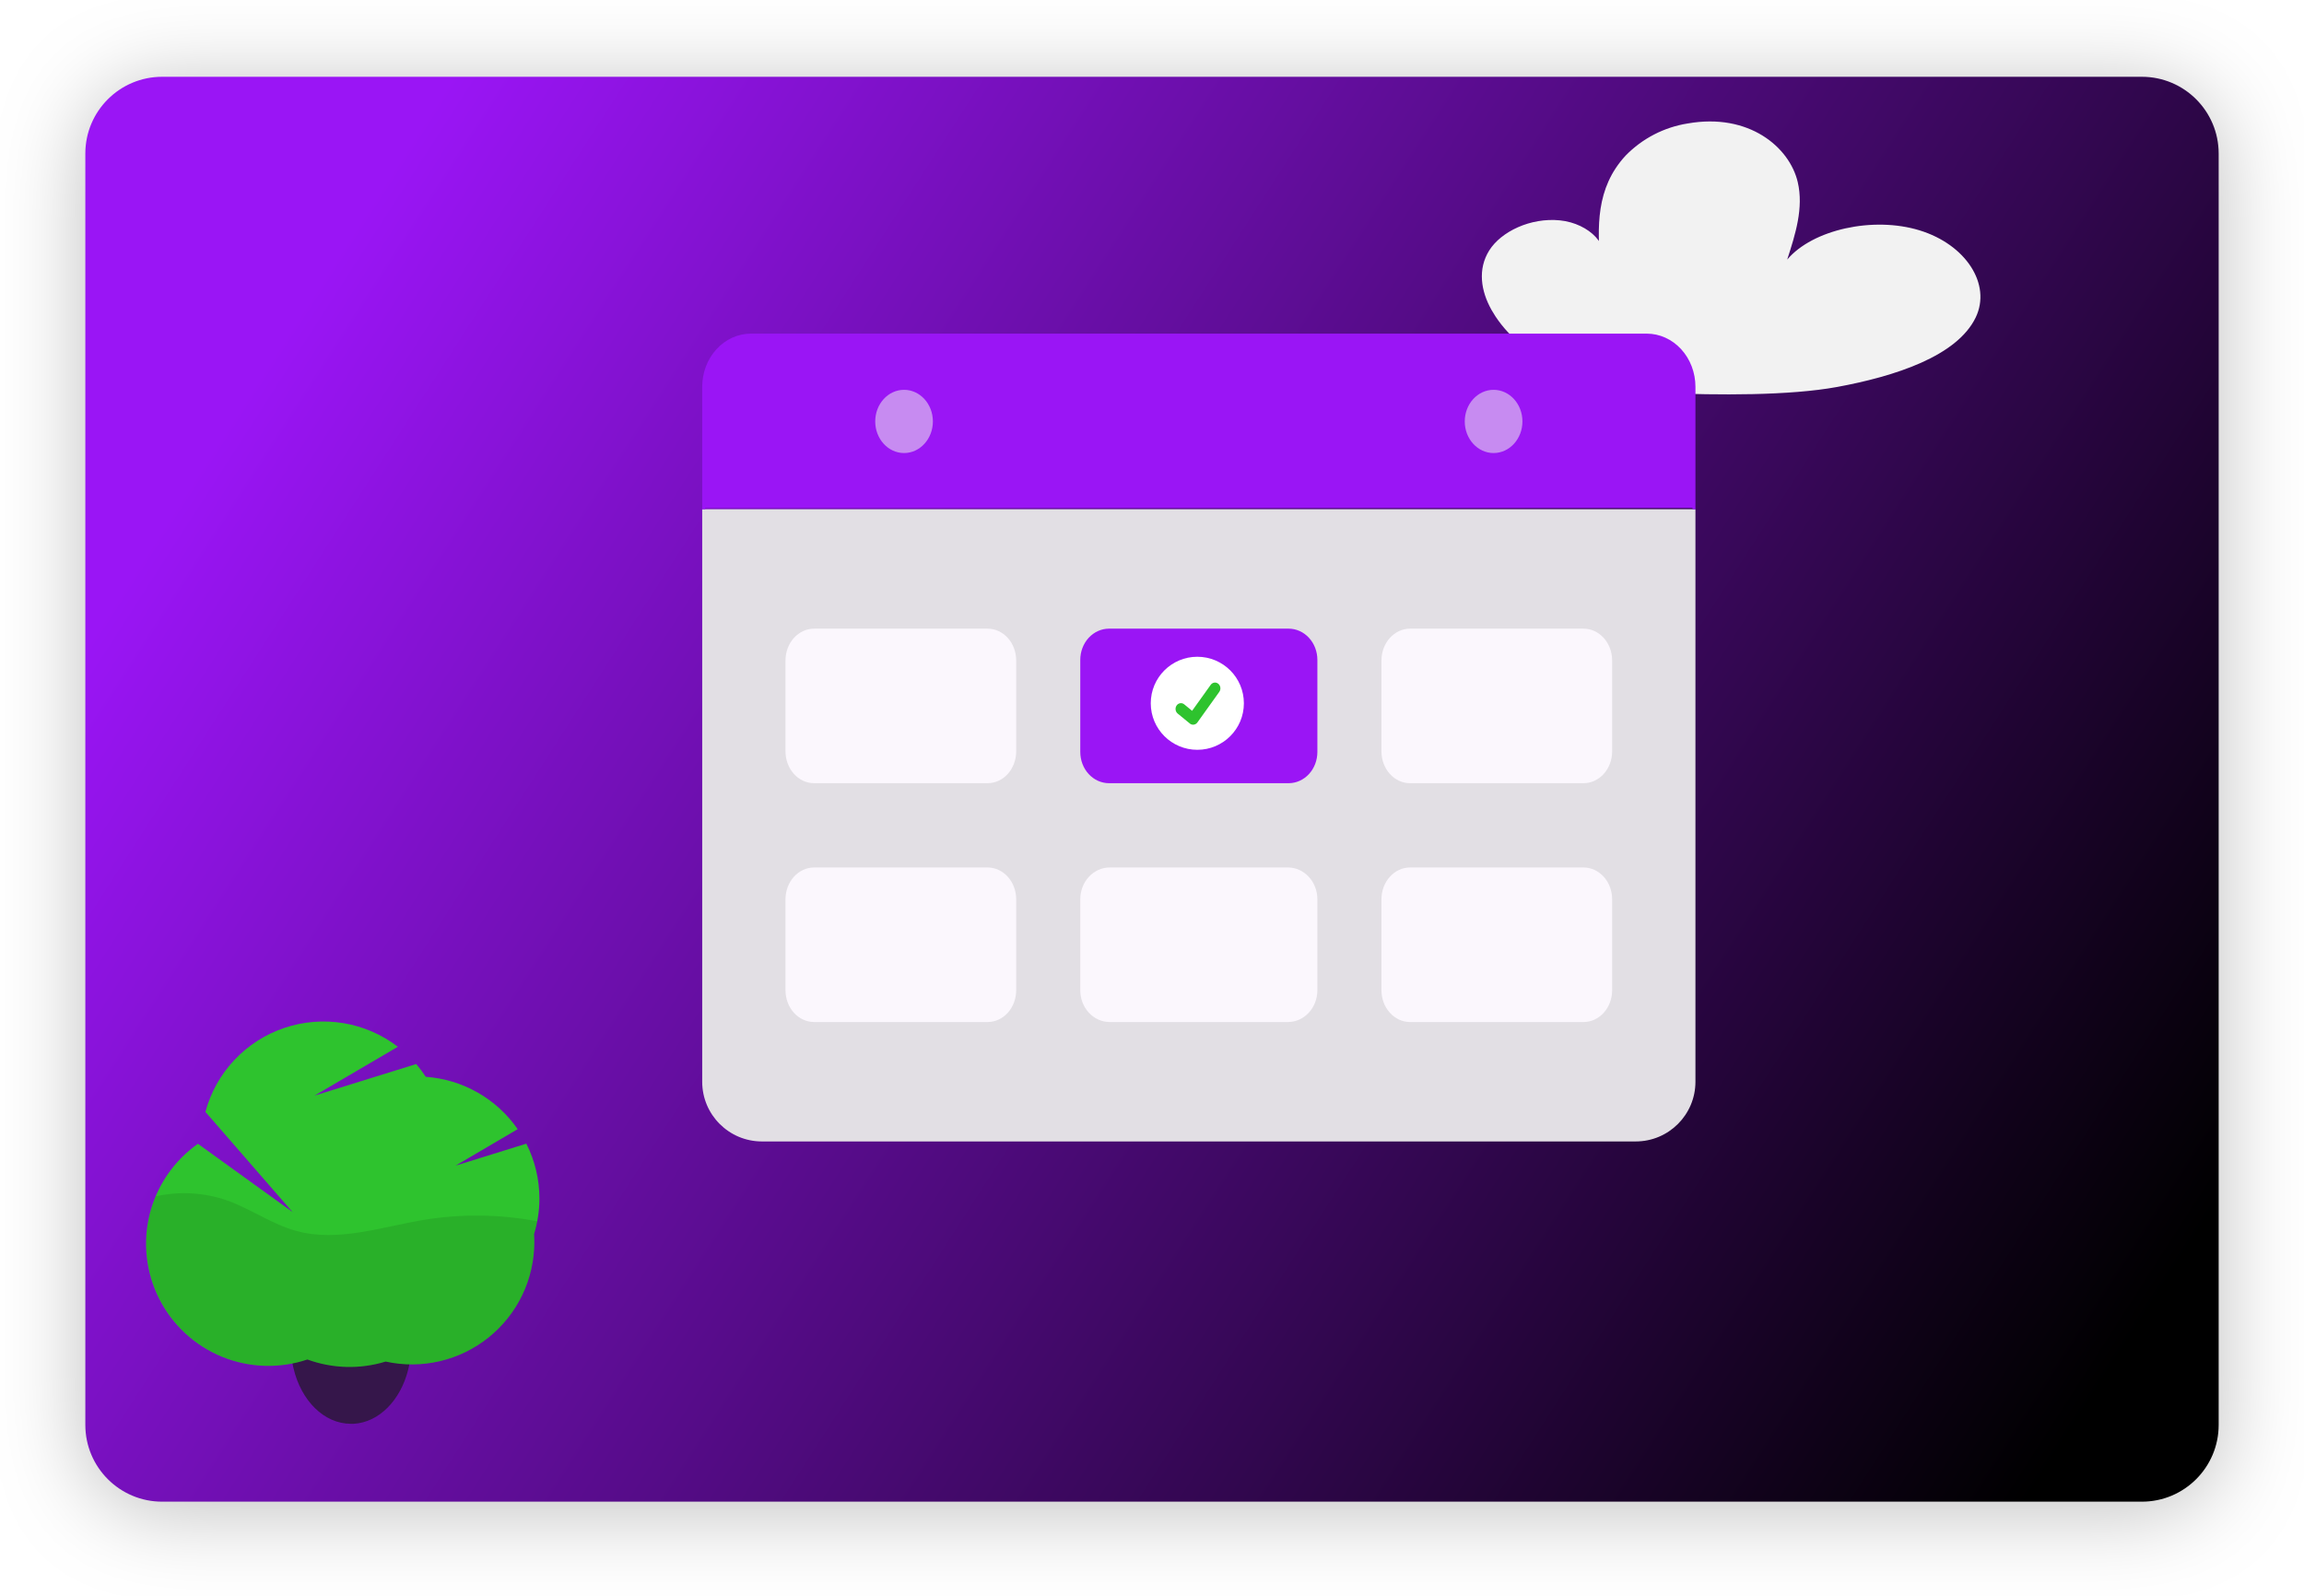
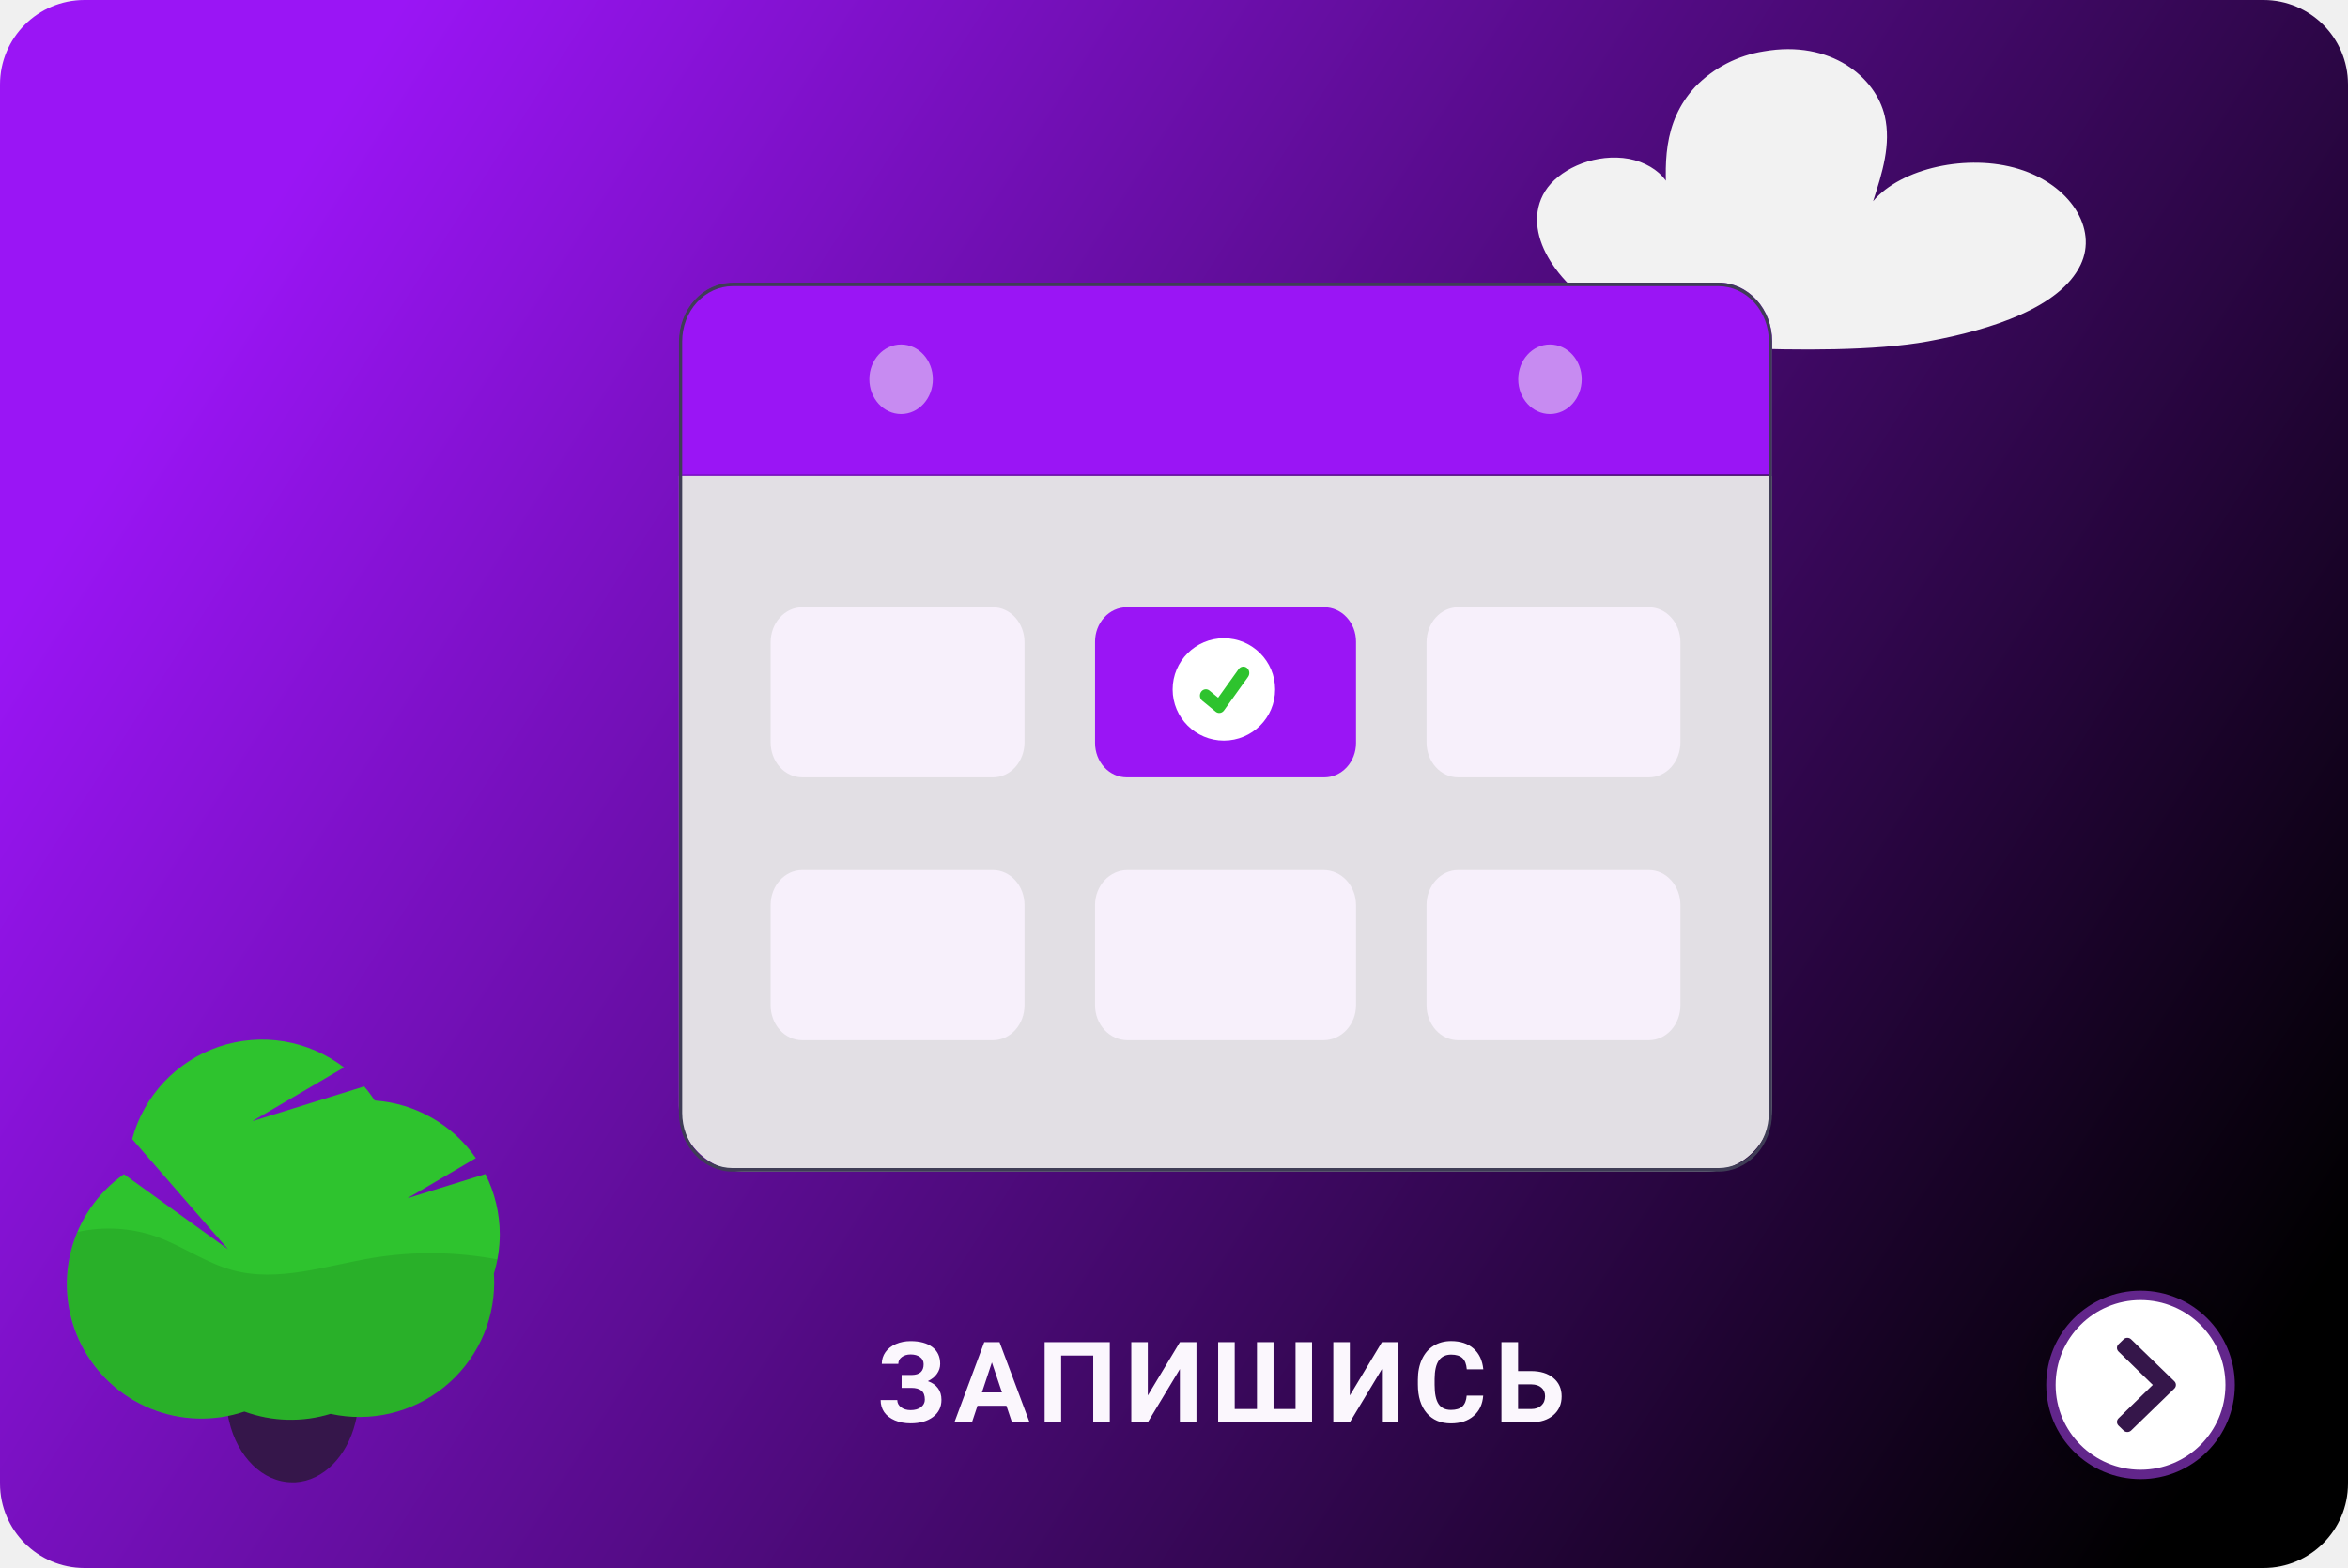
- <svg xmlns="http://www.w3.org/2000/svg" width="270" height="187" viewBox="0 0 270 187" fill="none">
-   <rect width="270" height="187" fill="#E5E5E5" />
-   <g id="Desktop - 1">
-     <rect width="1440" height="1446" transform="translate(-500 -324)" fill="#FBF7FD" />
-     <g id="Main" filter="url(#filter0_d)">
-       <rect x="-9" y="-253" width="814" height="1013" rx="5" fill="white" />
-       <g id="Book Card" filter="url(#filter1_d)">
-         <rect id="gradient" x="10" y="9" width="250" height="167" rx="9" fill="url(#paint0_linear)" />
-         <g id="tree">
-           <path id="Vector" d="M48.171 157.661C48.177 158.477 48.097 159.292 47.933 160.091C47.899 160.242 47.866 160.389 47.832 160.532C46.942 164.098 44.431 166.707 41.436 166.874C41.336 166.874 41.235 166.874 41.13 166.874C37.963 166.874 35.285 164.143 34.4 160.382C34.376 160.282 34.354 160.182 34.33 160.082C34.162 159.283 34.078 158.468 34.08 157.652C34.08 152.557 37.237 148.429 41.13 148.429C45.023 148.429 48.171 152.567 48.171 157.661Z" fill="#35164A" />
-           <path id="Vector_2" d="M63.213 140.48C63.214 138.243 62.688 136.038 61.678 134.041L53.384 136.619L60.664 132.341C59.444 130.578 57.843 129.111 55.979 128.05C54.115 126.988 52.037 126.358 49.897 126.207C49.555 125.684 49.18 125.183 48.773 124.709L36.853 128.413L46.625 122.684C44.757 121.251 42.565 120.3 40.242 119.916C37.92 119.531 35.538 119.725 33.308 120.479C31.078 121.234 29.068 122.526 27.457 124.242C25.846 125.958 24.683 128.044 24.072 130.316L34.276 142.05L23.196 134.056C20.382 136.037 18.375 138.966 17.544 142.304C16.713 145.643 17.112 149.169 18.669 152.237C20.226 155.306 22.837 157.712 26.023 159.015C29.21 160.319 32.759 160.432 36.023 159.335C38.971 160.414 42.191 160.5 45.193 159.579C47.286 160.038 49.457 160.023 51.544 159.535C53.632 159.046 55.583 158.096 57.254 156.755C58.925 155.413 60.275 153.715 61.203 151.783C62.131 149.852 62.614 147.738 62.616 145.596C62.616 145.276 62.604 144.962 62.583 144.642C62.997 143.293 63.209 141.891 63.213 140.48Z" fill="#2EC32E" />
-           <path id="Vector_3" opacity="0.1" d="M62.965 143.137C58.586 142.308 54.095 142.251 49.696 142.968C44.718 143.793 39.629 145.603 34.76 144.28C31.896 143.502 29.428 141.706 26.645 140.702C23.949 139.764 21.045 139.594 18.258 140.211C17.195 142.749 16.886 145.54 17.368 148.249C17.85 150.959 19.103 153.472 20.976 155.488C22.85 157.505 25.265 158.94 27.934 159.621C30.602 160.303 33.41 160.202 36.023 159.33C38.97 160.411 42.191 160.498 45.193 159.579C47.286 160.038 49.457 160.023 51.544 159.535C53.631 159.046 55.583 158.096 57.254 156.755C58.925 155.413 60.275 153.715 61.203 151.783C62.131 149.852 62.614 147.738 62.616 145.596C62.616 145.276 62.604 144.962 62.583 144.642C62.738 144.148 62.866 143.646 62.965 143.137Z" fill="black" />
-         </g>
-         <path id="coud" d="M194.725 46.054C186.344 45.706 178.709 42.326 175.255 37.089C175.093 36.844 174.941 36.596 174.798 36.343C173.537 34.112 173.143 31.547 174.522 29.349C175.901 27.15 179.348 25.48 182.804 25.827C186.26 26.174 188.963 28.931 187.532 31.113C187.215 26.703 186.95 22.069 190.508 18.23C192.467 16.224 195.022 14.905 197.792 14.468C204.961 13.208 209.721 17.259 210.674 21.347C211.377 24.367 210.406 27.435 209.438 30.423C212.42 26.899 219.511 25.331 224.945 26.996C230.378 28.66 233.389 33.321 231.533 37.195C229.347 41.752 222.06 44.108 215.291 45.353C209.7 46.382 201.319 46.327 194.725 46.054Z" fill="#F2F2F2" />
-         <g id="caendar">
-           <path id="Rectangle 4" d="M82.289 59.684H198.685V126.781C198.685 130.647 195.551 133.781 191.685 133.781H89.289C85.423 133.781 82.289 130.647 82.289 126.781V59.684Z" fill="#E2DFE4" />
-           <path id="Vector_4" d="M198.685 45.334V59.684H198.339V59.532H82.635V59.684H82.289V45.334C82.291 43.681 82.892 42.097 83.963 40.929C85.032 39.761 86.483 39.104 87.997 39.102H192.978C194.491 39.104 195.942 39.761 197.012 40.929C198.082 42.097 198.684 43.681 198.685 45.334Z" fill="#9A15F5" />
-           <path id="Vector_5" d="M105.944 53.098C107.81 53.098 109.323 51.439 109.323 49.393C109.323 47.347 107.81 45.688 105.944 45.688C104.078 45.688 102.565 47.347 102.565 49.393C102.565 51.439 104.078 53.098 105.944 53.098Z" fill="#C78BF1" />
-           <path id="Vector_6" d="M175.03 53.098C176.897 53.098 178.41 51.439 178.41 49.393C178.41 47.347 176.897 45.688 175.03 45.688C173.164 45.688 171.651 47.347 171.651 49.393C171.651 51.439 173.164 53.098 175.03 53.098Z" fill="#C78BF1" />
-           <path id="Vector_7" d="M151.015 91.793H129.959C129.067 91.792 128.212 91.406 127.581 90.722C126.951 90.037 126.596 89.108 126.595 88.139V77.334C126.596 76.365 126.951 75.436 127.581 74.752C128.212 74.067 129.067 73.681 129.959 73.68H151.015C151.907 73.681 152.762 74.067 153.393 74.752C154.024 75.436 154.379 76.365 154.38 77.334V88.139C154.379 89.108 154.024 90.037 153.393 90.722C152.762 91.406 151.907 91.792 151.015 91.793Z" fill="#9A15F5" />
-           <path id="Vector_8" d="M150.938 119.785H130.036C129.124 119.784 128.249 119.392 127.604 118.694C126.959 117.997 126.596 117.052 126.595 116.066V105.391C126.596 104.405 126.959 103.46 127.604 102.763C128.249 102.066 129.124 101.673 130.036 101.672H150.938C151.851 101.673 152.725 102.066 153.371 102.763C154.016 103.46 154.379 104.405 154.38 105.391V116.066C154.379 117.052 154.016 117.997 153.371 118.694C152.725 119.392 151.851 119.784 150.938 119.785Z" fill="#FBF7FD" />
-           <path id="Vector_9" d="M115.737 119.785H95.4C94.512 119.784 93.661 119.392 93.033 118.694C92.406 117.997 92.052 117.052 92.051 116.066V105.391C92.052 104.405 92.406 103.46 93.033 102.763C93.661 102.066 94.512 101.673 95.4 101.672H115.737C116.625 101.673 117.476 102.066 118.104 102.763C118.731 103.46 119.084 104.405 119.085 105.391V116.066C119.084 117.052 118.731 117.997 118.104 118.694C117.476 119.392 116.625 119.784 115.737 119.785Z" fill="#FBF7FD" />
-           <path id="Vector_10" d="M115.737 91.793H95.4C94.512 91.792 93.661 91.4 93.033 90.703C92.406 90.005 92.052 89.06 92.051 88.074V77.399C92.052 76.413 92.406 75.468 93.033 74.771C93.661 74.074 94.512 73.681 95.4 73.68H115.737C116.625 73.681 117.476 74.074 118.104 74.771C118.731 75.468 119.084 76.413 119.085 77.399V88.074C119.084 89.06 118.731 90.005 118.104 90.703C117.476 91.4 116.625 91.792 115.737 91.793Z" fill="#FBF7FD" />
-           <path id="Vector_11" d="M185.575 119.785H165.237C164.349 119.784 163.498 119.392 162.871 118.694C162.243 117.997 161.89 117.052 161.889 116.066V105.391C161.89 104.405 162.243 103.46 162.871 102.763C163.498 102.066 164.349 101.673 165.237 101.672H185.575C186.462 101.673 187.313 102.066 187.941 102.763C188.569 103.46 188.922 104.405 188.923 105.391V116.066C188.922 117.052 188.569 117.997 187.941 118.694C187.313 119.392 186.462 119.784 185.575 119.785Z" fill="#FBF7FD" />
-           <path id="Vector_12" d="M185.575 91.793H165.237C164.349 91.792 163.498 91.4 162.871 90.703C162.243 90.005 161.89 89.06 161.889 88.074V77.399C161.89 76.413 162.243 75.468 162.871 74.771C163.498 74.074 164.349 73.681 165.237 73.68H185.575C186.462 73.681 187.313 74.074 187.941 74.771C188.569 75.468 188.922 76.413 188.923 77.399V88.074C188.922 89.06 188.569 90.005 187.941 90.703C187.313 91.4 186.462 91.792 185.575 91.793Z" fill="#FBF7FD" />
-           <path id="Vector_13" d="M140.311 87.879C143.325 87.879 145.767 85.438 145.767 82.426C145.767 79.415 143.325 76.974 140.311 76.974C137.298 76.974 134.855 79.415 134.855 82.426C134.855 85.438 137.298 87.879 140.311 87.879Z" fill="white" />
-           <path id="Vector_14" d="M139.817 84.937C139.68 84.938 139.548 84.89 139.438 84.803L139.432 84.797L138.007 83.629C137.874 83.519 137.787 83.358 137.765 83.179C137.742 83.001 137.787 82.821 137.89 82.678C137.992 82.535 138.143 82.442 138.309 82.418C138.475 82.394 138.644 82.443 138.777 82.552L139.7 83.31L141.88 80.263C141.931 80.192 141.994 80.133 142.066 80.089C142.138 80.044 142.217 80.015 142.3 80.004C142.382 79.992 142.466 79.998 142.546 80.021C142.627 80.044 142.702 80.084 142.768 80.138C142.901 80.247 142.988 80.409 143.01 80.587C143.032 80.766 142.987 80.946 142.885 81.089L140.32 84.673C140.261 84.755 140.185 84.822 140.097 84.868C140.01 84.914 139.914 84.938 139.817 84.937Z" fill="#2EC32E" />
-         </g>
+ <svg xmlns="http://www.w3.org/2000/svg" width="250" height="167" viewBox="0 0 250 167" fill="none">
+   <g id="book-card">
+     <rect id="gradient" width="250" height="167" rx="9" fill="url(#paint0_linear)" />
+     <g id="Go Button" filter="url(#filter0_d)">
+       <path id="Ellipse 2" d="M237.452 147.5C237.452 152.766 233.181 157.034 227.912 157.034C222.642 157.034 218.371 152.766 218.371 147.5C218.371 142.235 222.642 137.966 227.912 137.966C233.181 137.966 237.452 142.235 237.452 147.5Z" fill="white" stroke="#62268B" />
+       <g id="Arrow Right">
+         <path id="Arrow Right_2" d="M231.51 147.89L226.908 152.356C226.687 152.571 226.327 152.571 226.105 152.356L225.568 151.835C225.346 151.62 225.346 151.272 225.567 151.056L229.214 147.5L225.567 143.945C225.346 143.729 225.346 143.381 225.568 143.166L226.105 142.645C226.327 142.43 226.687 142.43 226.908 142.645L231.51 147.11C231.732 147.326 231.732 147.675 231.51 147.89Z" fill="#35164A" />
      </g>
-       <g id="Services Card v2" filter="url(#filter2_d)">
- </g>
+     </g>
+     <path id="ÐÐÐÐÐ¨ÐÐ¡Ð¬" d="M98.342 145.298C98.342 144.974 98.215 144.72 97.961 144.537C97.707 144.349 97.371 144.255 96.954 144.255C96.579 144.255 96.266 144.349 96.016 144.537C95.77 144.72 95.647 144.96 95.647 145.257H93.889C93.889 144.796 94.018 144.382 94.276 144.015C94.537 143.644 94.907 143.355 95.383 143.148C95.864 142.941 96.387 142.837 96.954 142.837C97.938 142.837 98.709 143.048 99.268 143.47C99.827 143.892 100.106 144.49 100.106 145.263C100.106 145.642 99.991 145.994 99.76 146.318C99.534 146.642 99.209 146.902 98.787 147.097C99.256 147.261 99.616 147.511 99.866 147.847C100.116 148.179 100.241 148.593 100.241 149.089C100.241 149.855 99.94 150.464 99.338 150.917C98.741 151.367 97.946 151.591 96.954 151.591C96.332 151.591 95.774 151.486 95.278 151.275C94.782 151.06 94.405 150.769 94.147 150.402C93.893 150.031 93.766 149.601 93.766 149.113H95.536C95.536 149.417 95.668 149.673 95.934 149.88C96.2 150.083 96.54 150.185 96.954 150.185C97.422 150.185 97.791 150.08 98.061 149.869C98.334 149.658 98.471 149.39 98.471 149.066C98.471 148.621 98.35 148.302 98.108 148.111C97.866 147.916 97.512 147.818 97.047 147.818H95.999V146.441H97.082C97.922 146.429 98.342 146.048 98.342 145.298ZM107.158 149.722H104.076L103.49 151.48H101.621L104.797 142.949H106.425L109.619 151.48H107.75L107.158 149.722ZM104.55 148.298H106.683L105.611 145.105L104.55 148.298ZM118.165 151.48H116.401V144.373H112.985V151.48H111.227V142.949H118.165V151.48ZM125.627 142.949H127.391V151.48H125.627V145.814L122.211 151.48H120.453V142.949H122.211V148.626L125.627 142.949ZM131.466 142.949V150.068H133.833V142.949H135.597V150.068H137.941V142.949H139.698V151.48H129.702V142.949H131.466ZM147.137 142.949H148.901V151.48H147.137V145.814L143.721 151.48H141.963V142.949H143.721V148.626L147.137 142.949ZM157.922 148.638C157.855 149.556 157.515 150.279 156.902 150.806C156.293 151.333 155.488 151.597 154.488 151.597C153.394 151.597 152.533 151.23 151.904 150.496C151.279 149.757 150.966 148.746 150.966 147.46V146.939C150.966 146.119 151.111 145.396 151.4 144.771C151.689 144.146 152.101 143.667 152.636 143.335C153.175 143 153.8 142.832 154.511 142.832C155.496 142.832 156.289 143.095 156.89 143.623C157.492 144.15 157.839 144.89 157.933 145.843H156.175C156.132 145.292 155.978 144.894 155.713 144.648C155.451 144.398 155.05 144.273 154.511 144.273C153.925 144.273 153.486 144.484 153.193 144.906C152.904 145.324 152.756 145.974 152.748 146.857V147.501C152.748 148.423 152.886 149.097 153.164 149.523C153.445 149.949 153.886 150.162 154.488 150.162C155.031 150.162 155.435 150.039 155.701 149.792C155.97 149.542 156.125 149.158 156.164 148.638H157.922ZM161.634 146.025H163.005C164.009 146.025 164.804 146.269 165.389 146.757C165.979 147.242 166.274 147.896 166.274 148.72C166.274 149.548 165.981 150.214 165.395 150.718C164.813 151.218 164.038 151.472 163.069 151.48H159.864V142.949H161.634V146.025ZM161.634 147.443V150.068H163.034C163.483 150.068 163.841 149.945 164.106 149.699C164.376 149.453 164.511 149.123 164.511 148.708C164.511 148.322 164.382 148.017 164.124 147.794C163.87 147.568 163.52 147.451 163.075 147.443H161.634Z" fill="#FBF7FD" />
+     <g id="tree">
+       <path id="Vector" d="M38.171 148.661C38.177 149.477 38.097 150.292 37.933 151.091C37.899 151.242 37.866 151.389 37.832 151.532C36.942 155.098 34.431 157.707 31.436 157.874C31.336 157.874 31.235 157.874 31.13 157.874C27.963 157.874 25.285 155.143 24.4 151.382C24.376 151.282 24.354 151.182 24.33 151.082C24.162 150.283 24.078 149.468 24.08 148.652C24.08 143.557 27.238 139.429 31.13 139.429C35.023 139.429 38.171 143.567 38.171 148.661Z" fill="#35164A" />
+       <path id="Vector_2" d="M53.213 131.48C53.214 129.243 52.688 127.038 51.678 125.041L43.384 127.619L50.664 123.341C49.444 121.578 47.843 120.111 45.979 119.05C44.115 117.988 42.037 117.358 39.897 117.207C39.555 116.684 39.18 116.183 38.773 115.709L26.853 119.413L36.625 113.684C34.757 112.251 32.565 111.3 30.242 110.916C27.92 110.531 25.538 110.725 23.308 111.479C21.078 112.234 19.068 113.526 17.457 115.242C15.846 116.958 14.684 119.044 14.072 121.316L24.276 133.05L13.196 125.056C10.382 127.037 8.375 129.966 7.544 133.304C6.713 136.643 7.112 140.169 8.669 143.237C10.226 146.306 12.837 148.712 16.023 150.015C19.21 151.319 22.759 151.432 26.023 150.335C28.971 151.414 32.191 151.5 35.193 150.579C37.286 151.038 39.457 151.023 41.544 150.535C43.632 150.046 45.583 149.096 47.254 147.755C48.925 146.413 50.275 144.715 51.203 142.783C52.131 140.852 52.614 138.738 52.616 136.596C52.616 136.276 52.604 135.962 52.583 135.642C52.997 134.293 53.209 132.891 53.213 131.48Z" fill="#2EC32E" />
+       <path id="Vector_3" opacity="0.1" d="M52.965 134.137C48.586 133.308 44.095 133.251 39.696 133.968C34.718 134.793 29.629 136.603 24.76 135.279C21.896 134.502 19.428 132.706 16.645 131.702C13.949 130.764 11.045 130.594 8.258 131.211C7.194 133.749 6.885 136.54 7.368 139.249C7.85 141.959 9.103 144.472 10.976 146.488C12.85 148.505 15.265 149.94 17.934 150.621C20.602 151.303 23.41 151.202 26.023 150.33C28.97 151.411 32.191 151.498 35.193 150.579C37.286 151.038 39.457 151.023 41.544 150.535C43.631 150.046 45.583 149.096 47.254 147.755C48.925 146.413 50.275 144.714 51.203 142.783C52.131 140.852 52.614 138.738 52.616 136.596C52.616 136.276 52.604 135.962 52.583 135.642C52.738 135.148 52.866 134.646 52.965 134.137Z" fill="black" />
+     </g>
+     <path id="coud" d="M184.725 37.054C176.344 36.706 168.709 33.326 165.255 28.089C165.093 27.844 164.941 27.596 164.798 27.343C163.537 25.112 163.143 22.547 164.522 20.349C165.901 18.15 169.348 16.48 172.804 16.827C176.26 17.174 178.963 19.931 177.532 22.113C177.215 17.703 176.95 13.069 180.508 9.23C182.467 7.224 185.022 5.905 187.792 5.468C194.961 4.208 199.721 8.259 200.674 12.347C201.377 15.367 200.406 18.435 199.438 21.423C202.42 17.899 209.511 16.331 214.945 17.996C220.378 19.66 223.389 24.321 221.533 28.195C219.347 32.752 212.06 35.108 205.291 36.353C199.7 37.382 191.319 37.327 184.725 37.054Z" fill="#F2F2F2" />
+     <g id="caendar">
+       <path id="Rectangle 4" d="M72.289 50.684H188.685V117.781C188.685 121.647 185.551 124.781 181.685 124.781H79.289C75.423 124.781 72.289 121.647 72.289 117.781V50.684Z" fill="#E2DFE4" />
+       <path id="Vector_4" d="M188.685 36.334V50.684H188.339V50.532H72.635V50.684H72.289V36.334C72.291 34.681 72.892 33.097 73.963 31.929C75.032 30.761 76.483 30.104 77.997 30.102H182.978C184.491 30.104 185.942 30.761 187.012 31.929C188.082 33.097 188.684 34.681 188.685 36.334Z" fill="#9A15F5" />
+       <path id="Vector_5" d="M182.978 30.102H77.997C76.483 30.104 75.032 30.763 73.963 31.934C72.892 33.106 72.291 34.694 72.289 36.351V118.532C72.291 120.189 72.892 121.777 73.963 122.949C75.032 124.12 76.483 124.779 77.997 124.781H182.978C184.491 124.779 185.942 124.12 187.012 122.949C188.082 121.777 188.684 120.189 188.685 118.532V36.351C188.684 34.694 188.082 33.106 187.012 31.934C185.942 30.763 184.491 30.104 182.978 30.102ZM188.339 118.532C188.337 120.088 187.772 121.58 186.767 122.68C185.762 123.781 184.399 124.4 182.978 124.402H77.997C76.575 124.4 75.213 123.781 74.207 122.68C73.202 121.58 72.637 120.088 72.635 118.532V36.351C72.637 34.795 73.202 33.303 74.207 32.202C75.213 31.102 76.575 30.483 77.997 30.481H182.978C184.399 30.483 185.762 31.102 186.767 32.202C187.772 33.303 188.337 34.795 188.339 36.351V118.532Z" fill="#3F3D56" />
+       <path id="Vector_6" d="M95.944 44.098C97.81 44.098 99.323 42.439 99.323 40.393C99.323 38.347 97.81 36.688 95.944 36.688C94.078 36.688 92.565 38.347 92.565 40.393C92.565 42.439 94.078 44.098 95.944 44.098Z" fill="#C78BF1" />
+       <path id="Vector_7" d="M165.03 44.098C166.897 44.098 168.41 42.439 168.41 40.393C168.41 38.347 166.897 36.688 165.03 36.688C163.164 36.688 161.651 38.347 161.651 40.393C161.651 42.439 163.164 44.098 165.03 44.098Z" fill="#C78BF1" />
+       <path id="Vector_8" d="M141.015 82.793H119.959C119.067 82.792 118.212 82.406 117.581 81.722C116.951 81.037 116.596 80.108 116.595 79.139V68.334C116.596 67.365 116.951 66.436 117.581 65.752C118.212 65.067 119.067 64.681 119.959 64.68H141.015C141.907 64.681 142.762 65.067 143.393 65.752C144.024 66.436 144.379 67.365 144.38 68.334V79.139C144.379 80.108 144.024 81.037 143.393 81.722C142.762 82.406 141.907 82.792 141.015 82.793Z" fill="#9A15F5" />
+       <path id="Vector_9" d="M140.938 110.785H120.036C119.124 110.784 118.249 110.391 117.604 109.694C116.959 108.997 116.596 108.052 116.595 107.066V96.391C116.596 95.405 116.959 94.46 117.604 93.763C118.249 93.066 119.124 92.673 120.036 92.672H140.938C141.851 92.673 142.725 93.066 143.371 93.763C144.016 94.46 144.379 95.405 144.38 96.391V107.066C144.379 108.052 144.016 108.997 143.371 109.694C142.725 110.391 141.851 110.784 140.938 110.785Z" fill="#F7F0FB" />
+       <path id="Vector_10" d="M105.737 110.785H85.4C84.512 110.784 83.661 110.391 83.033 109.694C82.406 108.997 82.052 108.052 82.051 107.066V96.391C82.052 95.405 82.406 94.46 83.033 93.763C83.661 93.066 84.512 92.673 85.4 92.672H105.737C106.625 92.673 107.476 93.066 108.104 93.763C108.731 94.46 109.084 95.405 109.085 96.391V107.066C109.084 108.052 108.731 108.997 108.104 109.694C107.476 110.391 106.625 110.784 105.737 110.785Z" fill="#F7F0FB" />
+       <path id="Vector_11" d="M105.737 82.793H85.4C84.512 82.792 83.661 82.4 83.033 81.702C82.406 81.005 82.052 80.06 82.051 79.074V68.399C82.052 67.413 82.406 66.468 83.033 65.771C83.661 65.074 84.512 64.681 85.4 64.68H105.737C106.625 64.681 107.476 65.074 108.104 65.771C108.731 66.468 109.084 67.413 109.085 68.399V79.074C109.084 80.06 108.731 81.005 108.104 81.702C107.476 82.4 106.625 82.792 105.737 82.793Z" fill="#F7F0FB" />
+       <path id="Vector_12" d="M175.575 110.785H155.237C154.349 110.784 153.498 110.391 152.871 109.694C152.243 108.997 151.89 108.052 151.889 107.066V96.391C151.89 95.405 152.243 94.46 152.871 93.763C153.498 93.066 154.349 92.673 155.237 92.672H175.575C176.462 92.673 177.313 93.066 177.941 93.763C178.569 94.46 178.922 95.405 178.923 96.391V107.066C178.922 108.052 178.569 108.997 177.941 109.694C177.313 110.391 176.462 110.784 175.575 110.785Z" fill="#F7F0FB" />
+       <path id="Vector_13" d="M175.575 82.793H155.237C154.349 82.792 153.498 82.4 152.871 81.702C152.243 81.005 151.89 80.06 151.889 79.074V68.399C151.89 67.413 152.243 66.468 152.871 65.771C153.498 65.074 154.349 64.681 155.237 64.68H175.575C176.462 64.681 177.313 65.074 177.941 65.771C178.569 66.468 178.922 67.413 178.923 68.399V79.074C178.922 80.06 178.569 81.005 177.941 81.702C177.313 82.4 176.462 82.792 175.575 82.793Z" fill="#F7F0FB" />
+       <path id="Vector_14" d="M130.311 78.879C133.325 78.879 135.767 76.438 135.767 73.426C135.767 70.415 133.325 67.974 130.311 67.974C127.298 67.974 124.855 70.415 124.855 73.426C124.855 76.438 127.298 78.879 130.311 78.879Z" fill="white" />
+       <path id="Vector_15" d="M129.817 75.937C129.68 75.938 129.548 75.89 129.438 75.803L129.432 75.797L128.007 74.629C127.874 74.519 127.787 74.358 127.765 74.179C127.742 74.001 127.787 73.821 127.89 73.678C127.992 73.535 128.143 73.442 128.309 73.418C128.475 73.394 128.644 73.443 128.777 73.552L129.7 74.31L131.88 71.263C131.931 71.192 131.994 71.133 132.066 71.089C132.138 71.044 132.217 71.015 132.3 71.004C132.382 70.992 132.466 70.998 132.546 71.021C132.627 71.044 132.702 71.083 132.768 71.138C132.901 71.247 132.988 71.409 133.01 71.587C133.032 71.766 132.987 71.946 132.885 72.089L130.32 75.673C130.261 75.755 130.185 75.822 130.097 75.868C130.01 75.914 129.914 75.938 129.817 75.937Z" fill="#2EC32E" />
    </g>
  </g>
  <defs>
-     <filter id="filter0_d" x="-29" y="-273" width="854" height="1053" filterUnits="userSpaceOnUse" color-interpolation-filters="sRGB">
+     <filter id="filter0_d" x="212.871" y="132.466" width="30.08" height="30.068" filterUnits="userSpaceOnUse" color-interpolation-filters="sRGB">
      <feFlood flood-opacity="0" result="BackgroundImageFix" />
      <feColorMatrix in="SourceAlpha" type="matrix" values="0 0 0 0 0 0 0 0 0 0 0 0 0 0 0 0 0 0 127 0" />
      <feOffset />
-       <feGaussianBlur stdDeviation="10" />
+       <feGaussianBlur stdDeviation="2.5" />
      <feColorMatrix type="matrix" values="0 0 0 0 0 0 0 0 0 0 0 0 0 0 0 0 0 0 0.25 0" />
      <feBlend mode="normal" in2="BackgroundImageFix" result="effect1_dropShadow" />
      <feBlend mode="normal" in="SourceGraphic" in2="effect1_dropShadow" result="shape" />
    </filter>
-     <filter id="filter1_d" x="0" y="0" width="270" height="187" filterUnits="userSpaceOnUse" color-interpolation-filters="sRGB">
-       <feFlood flood-opacity="0" result="BackgroundImageFix" />
-       <feColorMatrix in="SourceAlpha" type="matrix" values="0 0 0 0 0 0 0 0 0 0 0 0 0 0 0 0 0 0 127 0" />
-       <feOffset dy="1" />
-       <feGaussianBlur stdDeviation="5" />
-       <feColorMatrix type="matrix" values="0 0 0 0 0 0 0 0 0 0 0 0 0 0 0 0 0 0 0.25 0" />
-       <feBlend mode="normal" in2="BackgroundImageFix" result="effect1_dropShadow" />
-       <feBlend mode="normal" in="SourceGraphic" in2="effect1_dropShadow" result="shape" />
-     </filter>
-     <filter id="filter2_d" x="267" y="0" width="269" height="187" filterUnits="userSpaceOnUse" color-interpolation-filters="sRGB">
-       <feFlood flood-opacity="0" result="BackgroundImageFix" />
-       <feColorMatrix in="SourceAlpha" type="matrix" values="0 0 0 0 0 0 0 0 0 0 0 0 0 0 0 0 0 0 127 0" />
-       <feOffset dy="1" />
-       <feGaussianBlur stdDeviation="5" />
-       <feColorMatrix type="matrix" values="0 0 0 0 0 0 0 0 0 0 0 0 0 0 0 0 0 0 0.25 0" />
-       <feBlend mode="normal" in2="BackgroundImageFix" result="effect1_dropShadow" />
-       <feBlend mode="normal" in="SourceGraphic" in2="effect1_dropShadow" result="shape" />
-     </filter>
-     <linearGradient id="paint0_linear" x1="39.878" y1="29.113" x2="246.532" y2="162.064" gradientUnits="userSpaceOnUse">
+     <linearGradient id="paint0_linear" x1="29.878" y1="20.113" x2="236.532" y2="153.064" gradientUnits="userSpaceOnUse">
      <stop stop-color="#9A15F5" />
      <stop offset="1" />
    </linearGradient>
  </defs>
</svg>
